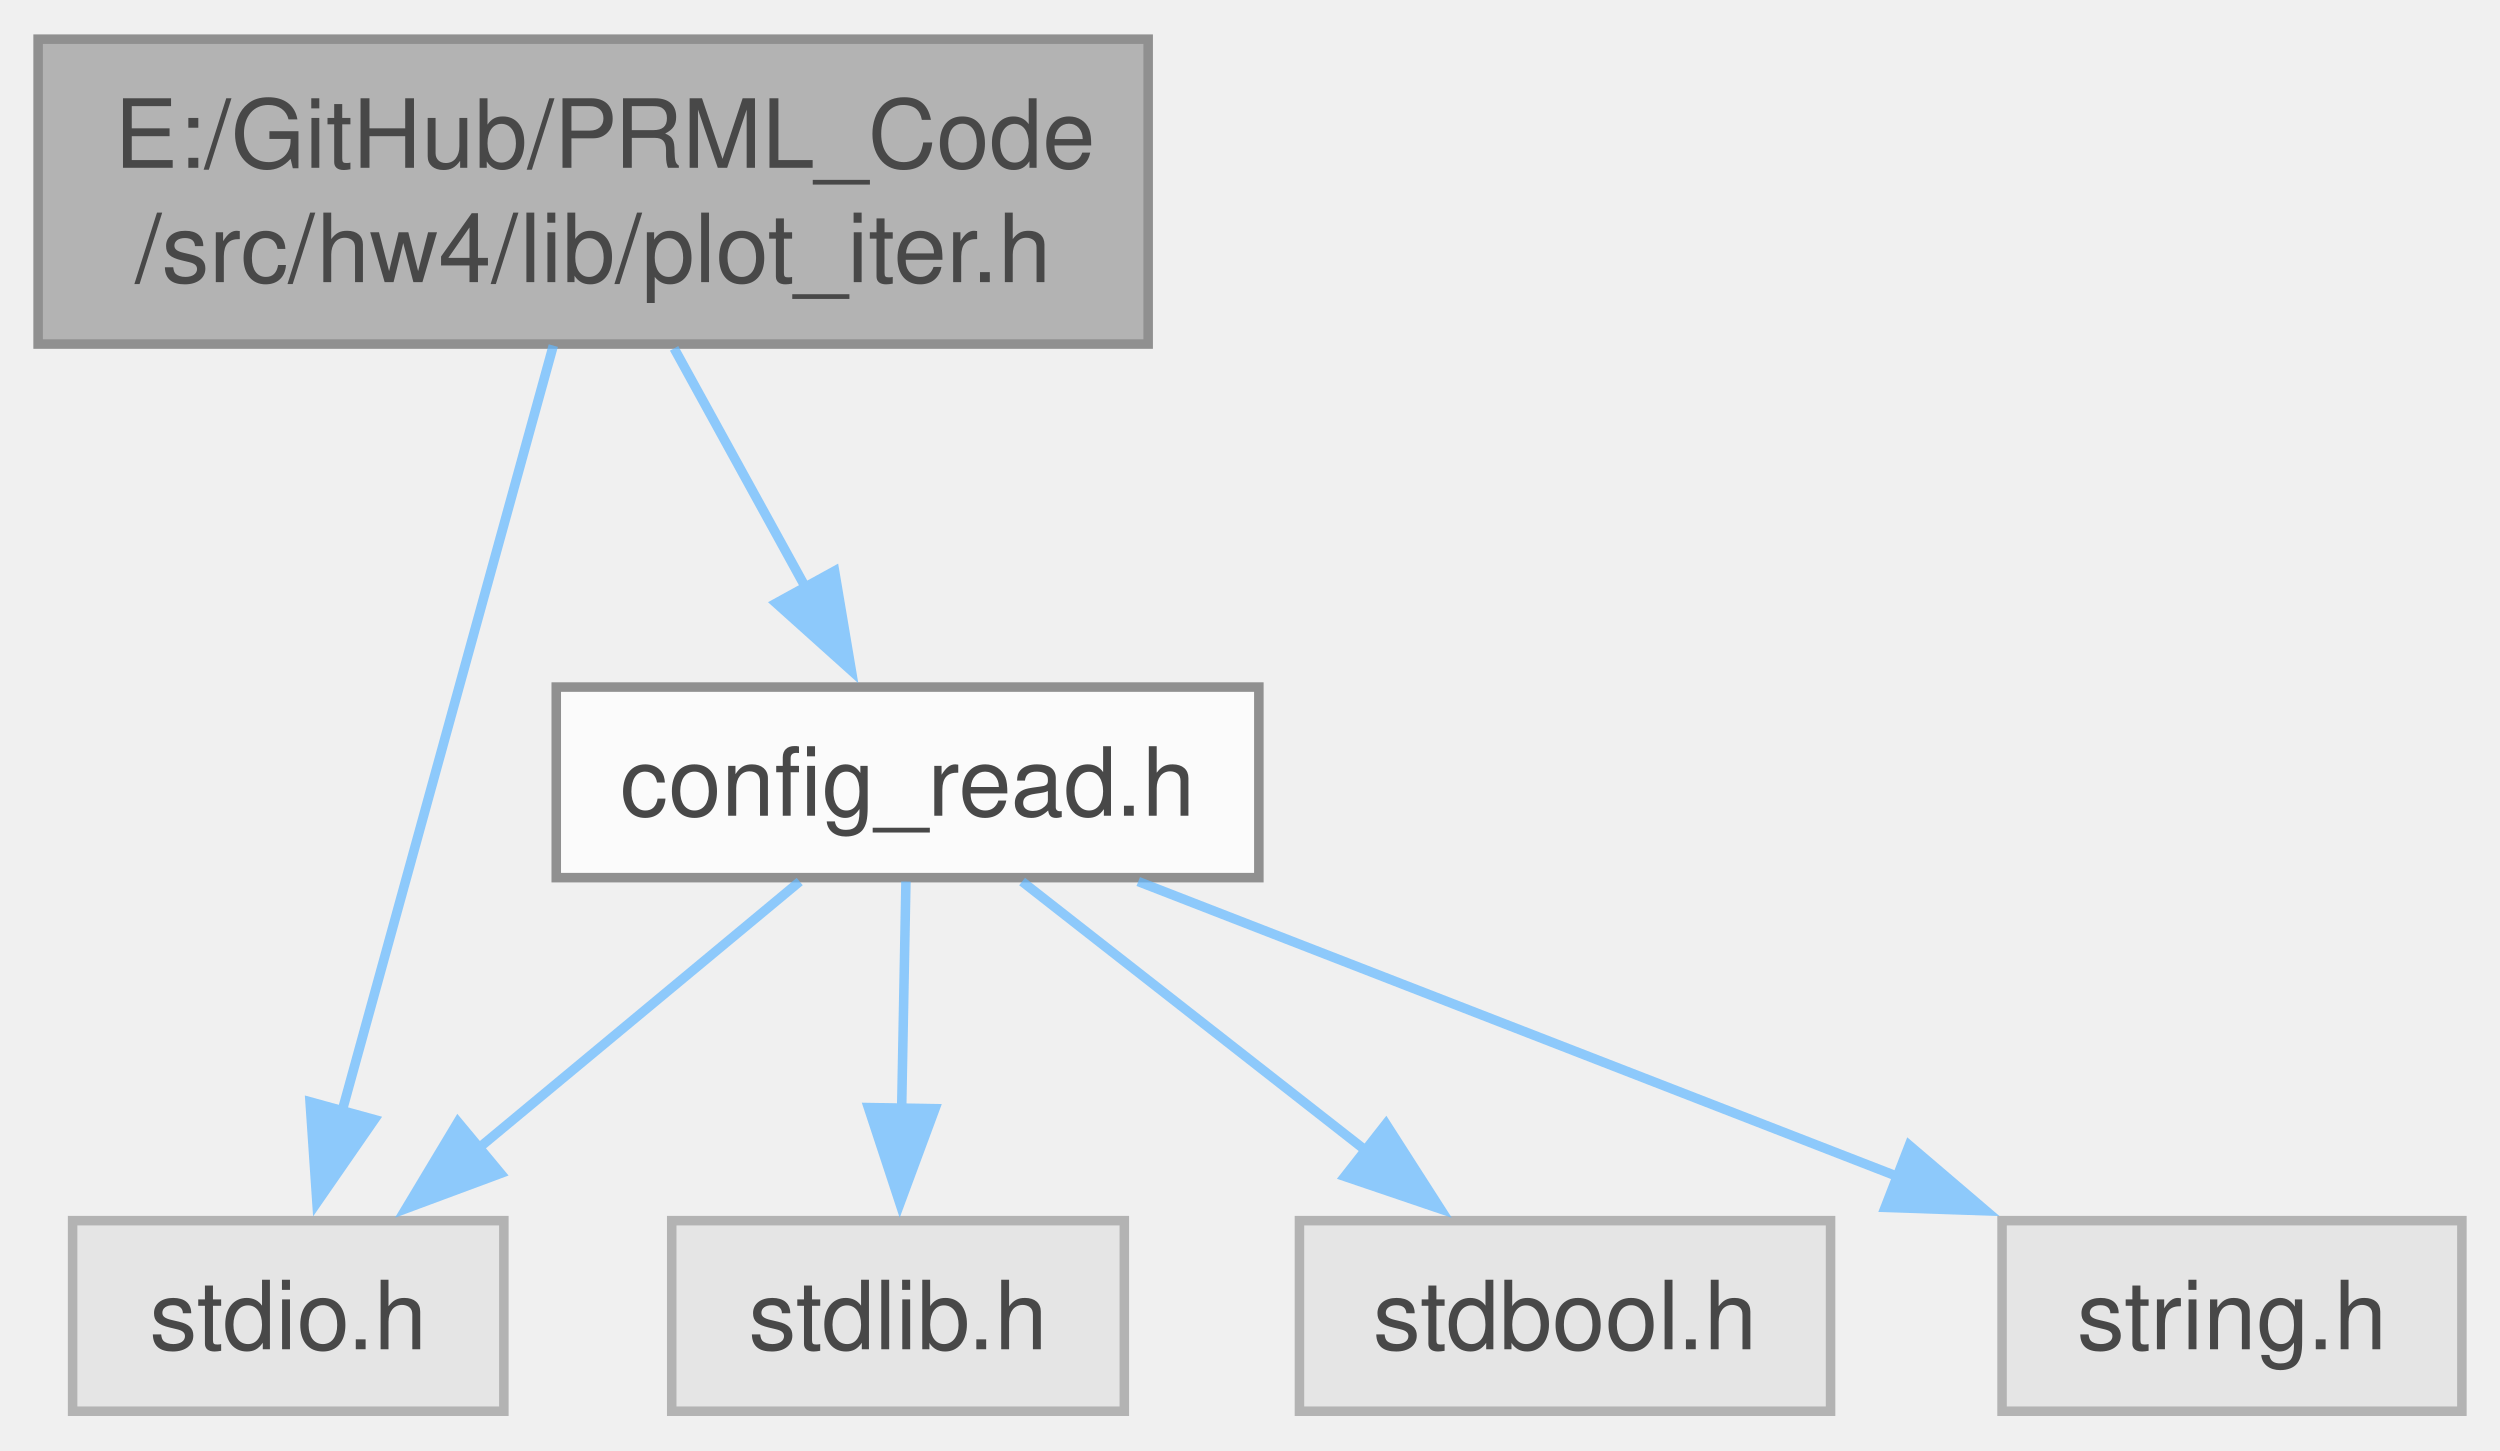
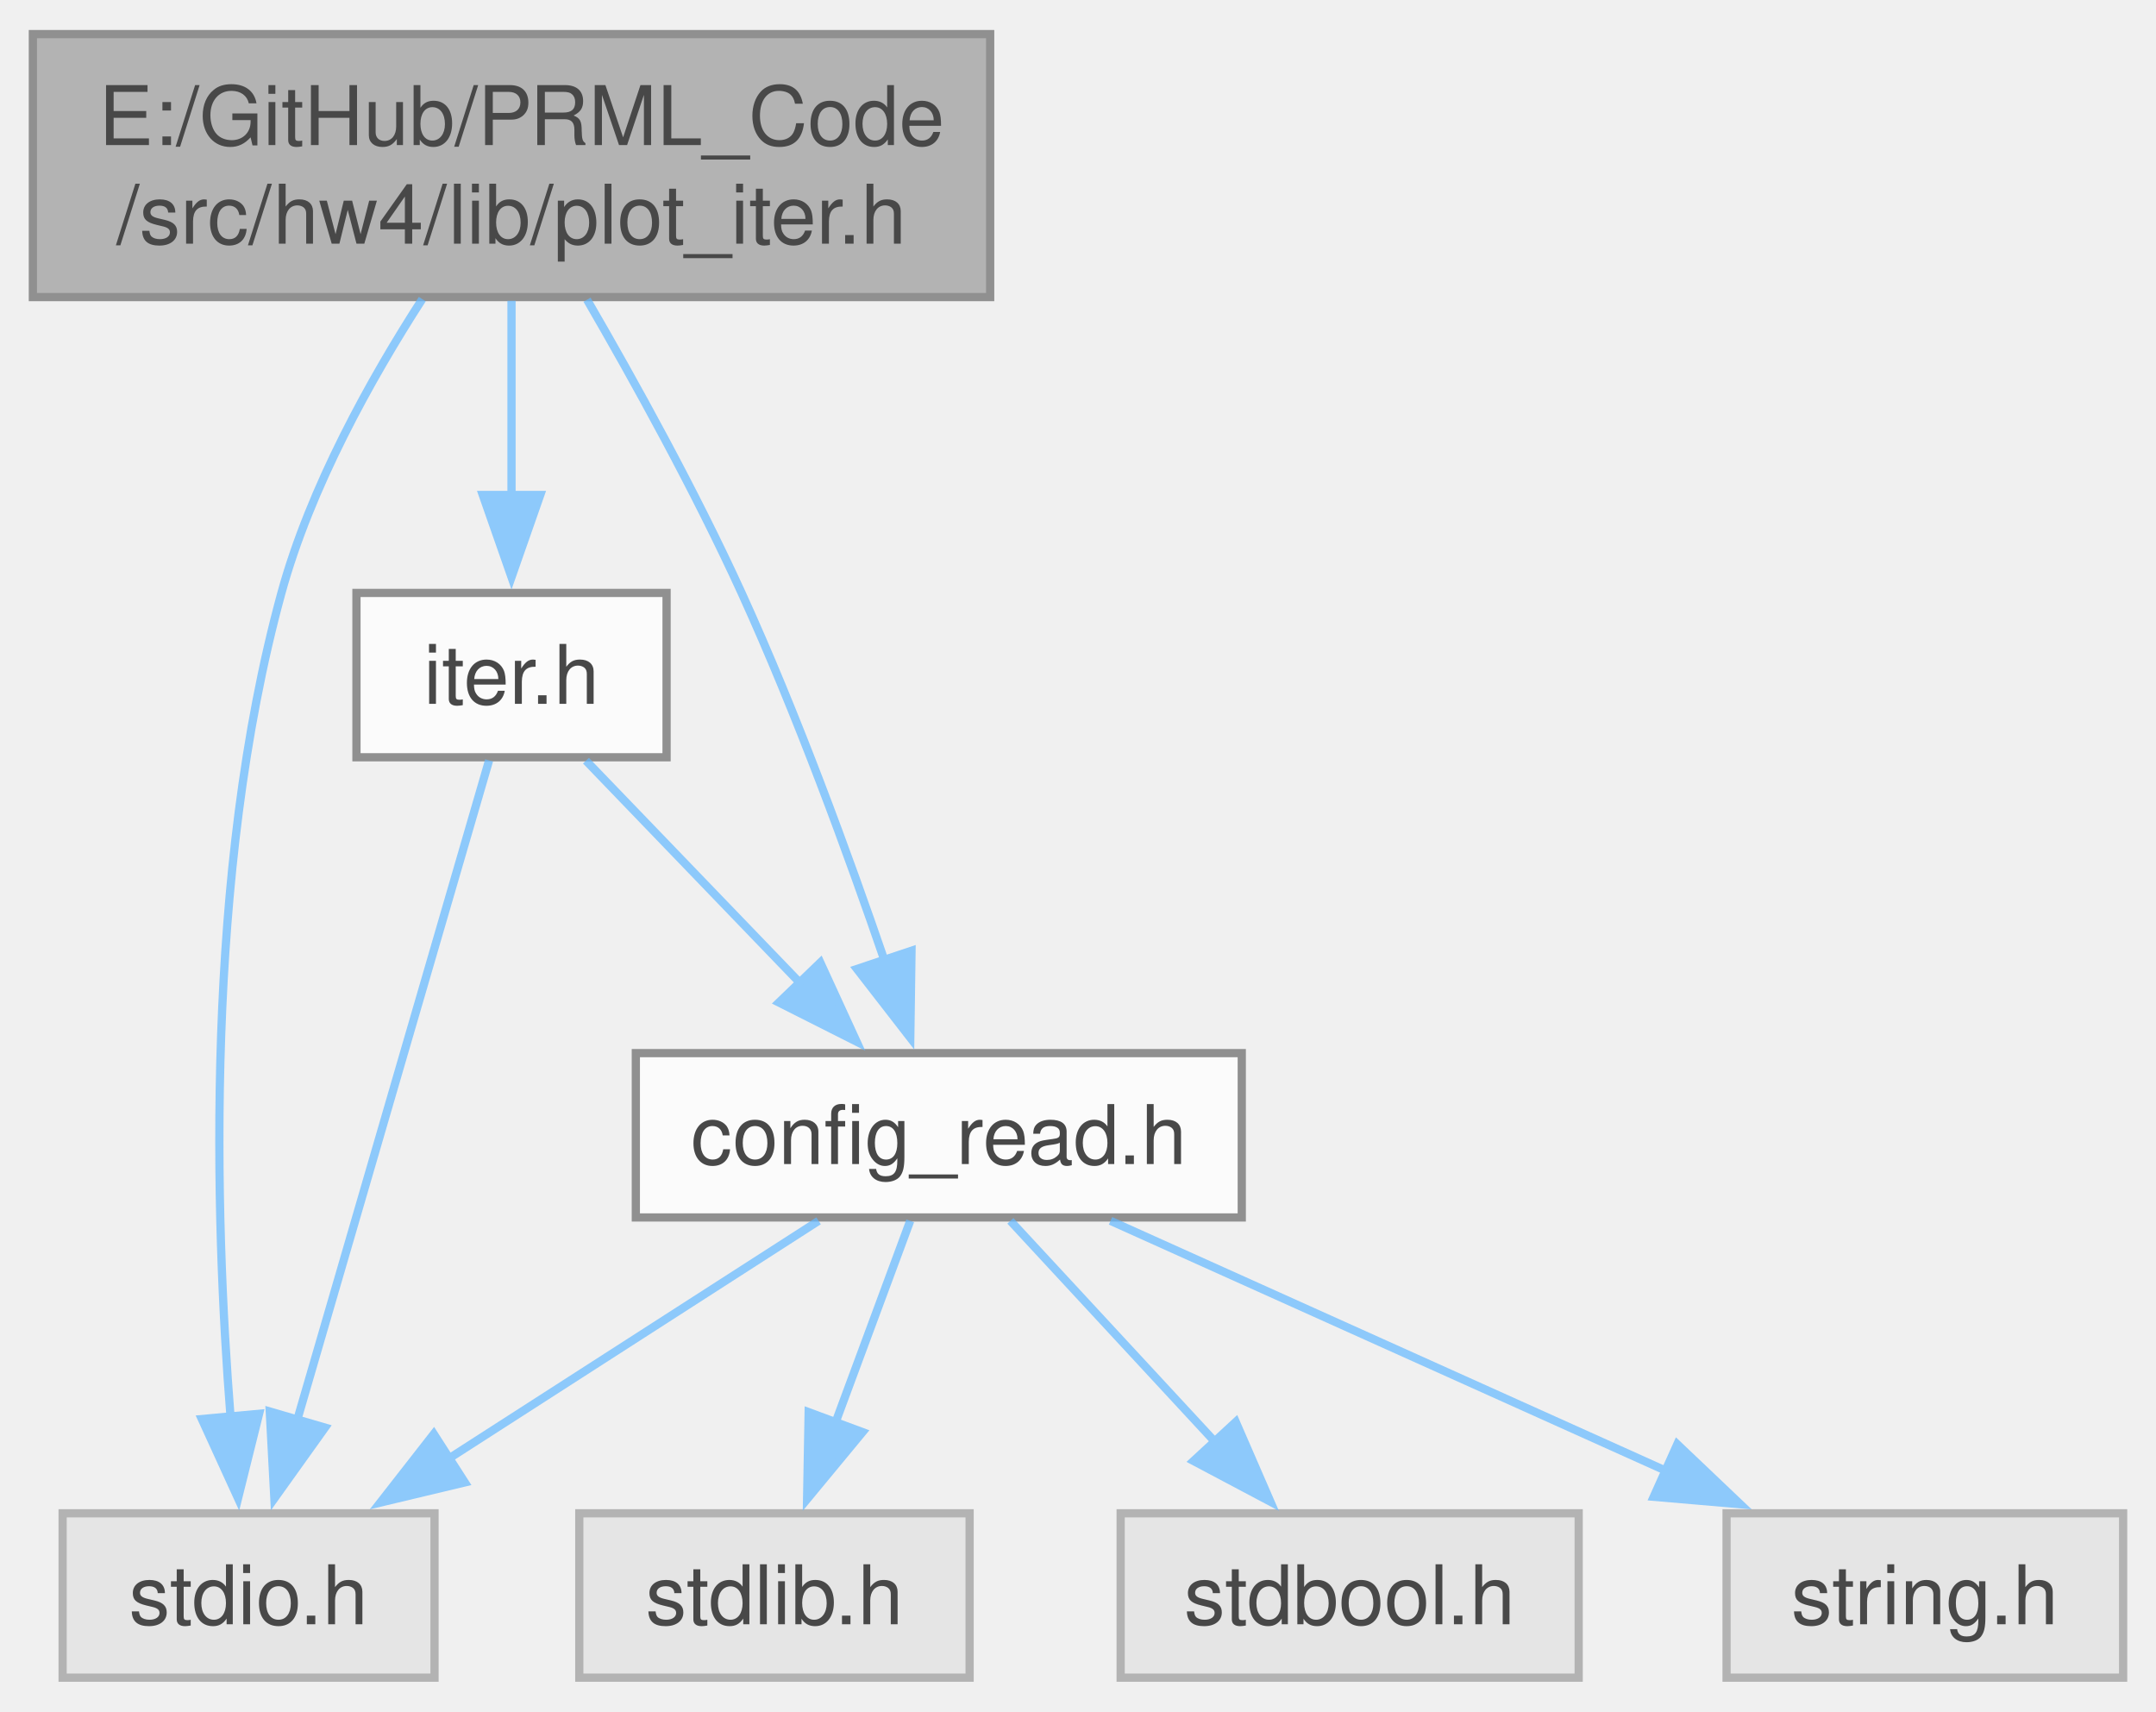
- <svg xmlns="http://www.w3.org/2000/svg" xmlns:xlink="http://www.w3.org/1999/xlink" width="262pt" height="152pt" viewBox="0.00 0.00 262.38 152.00">
+ <svg xmlns="http://www.w3.org/2000/svg" xmlns:xlink="http://www.w3.org/1999/xlink" width="262pt" height="208pt" viewBox="0.00 0.00 262.38 208.00">
  <svg id="main" version="1.1" xml:space="preserve">
    <style type="text/css">
.node, .edge {opacity: 0.7;}
.node.selected, .edge.selected {opacity: 1;}
.edge:hover path { stroke: red; }
.edge:hover polygon { stroke: red; fill: red; }
</style>
    <svg id="graph" class="graph">
-       <g id="graph0" class="graph" transform="scale(1 1) rotate(0) translate(4 148)">
+       <g id="graph0" class="graph" transform="scale(1 1) rotate(0) translate(4 204)">
        <g id="Node000001" class="node">
          <g id="a_Node000001">
            <a xlink:title="Create a gnuplot drawing API for iter.h.">
-               <polygon fill="#999999" stroke="#666666" points="116.5,-144 0,-144 0,-112 116.5,-112 116.5,-144" />
-               <text text-anchor="start" x="8" y="-130.5" font-family="Helvetica,sans-Serif" font-size="10.00">E:/GitHub/PRML_Code</text>
-               <text text-anchor="middle" x="58.25" y="-118.5" font-family="Helvetica,sans-Serif" font-size="10.00">/src/hw4/lib/plot_iter.h</text>
+               <polygon fill="#999999" stroke="#666666" points="116.5,-200 0,-200 0,-168 116.5,-168 116.5,-200" />
+               <text text-anchor="start" x="8" y="-186.5" font-family="Helvetica,sans-Serif" font-size="10.00">E:/GitHub/PRML_Code</text>
+               <text text-anchor="middle" x="58.25" y="-174.5" font-family="Helvetica,sans-Serif" font-size="10.00">/src/hw4/lib/plot_iter.h</text>
            </a>
          </g>
        </g>
        <g id="Node000002" class="node">
          <g id="a_Node000002">
            <a xlink:title=" ">
              <polygon fill="#e0e0e0" stroke="#999999" points="48.88,-20 3.62,-20 3.62,0 48.88,0 48.88,-20" />
              <text text-anchor="middle" x="26.25" y="-6.5" font-family="Helvetica,sans-Serif" font-size="10.00">stdio.h</text>
            </a>
          </g>
        </g>
        <g id="edge1_Node000001_Node000002" class="edge">
          <g id="a_edge1_Node000001_Node000002">
            <a xlink:title=" ">
-               <path fill="none" stroke="#63b8ff" d="M54.07,-111.84C48.38,-91.22 38.19,-54.29 31.85,-31.31" />
-               <polygon fill="#63b8ff" stroke="#63b8ff" points="35.29,-30.61 29.26,-21.9 28.54,-32.47 35.29,-30.61" />
+               <path fill="none" stroke="#63b8ff" d="M47.39,-167.75C41.11,-158.02 33.78,-144.86 30.25,-132 20.88,-97.81 22.12,-56.14 24.06,-31.69" />
+               <polygon fill="#63b8ff" stroke="#63b8ff" points="27.53,-32.11 24.97,-21.83 20.56,-31.47 27.53,-32.11" />
            </a>
          </g>
        </g>
        <g id="Node000003" class="node">
          <g id="a_Node000003">
            <a xlink:href="config__read_8h.html" target="_top" xlink:title=" ">
-               <polygon fill="white" stroke="#666666" points="128.12,-76 54.38,-76 54.38,-56 128.12,-56 128.12,-76" />
-               <text text-anchor="middle" x="91.25" y="-62.5" font-family="Helvetica,sans-Serif" font-size="10.00">config_read.h</text>
+               <polygon fill="white" stroke="#666666" points="147.12,-76 73.38,-76 73.38,-56 147.12,-56 147.12,-76" />
+               <text text-anchor="middle" x="110.25" y="-62.5" font-family="Helvetica,sans-Serif" font-size="10.00">config_read.h</text>
            </a>
          </g>
        </g>
        <g id="edge2_Node000001_Node000003" class="edge">
          <g id="a_edge2_Node000001_Node000003">
            <a xlink:title=" ">
-               <path fill="none" stroke="#63b8ff" d="M66.75,-111.55C70.95,-103.91 76.06,-94.61 80.53,-86.49" />
-               <polygon fill="#63b8ff" stroke="#63b8ff" points="83.59,-88.18 85.35,-77.73 77.46,-84.81 83.59,-88.18" />
+               <path fill="none" stroke="#63b8ff" d="M67.44,-167.68C73.23,-157.71 80.63,-144.31 86.25,-132 92.98,-117.25 99.27,-100.02 103.73,-87.01" />
+               <polygon fill="#63b8ff" stroke="#63b8ff" points="106.93,-88.46 106.78,-77.87 100.29,-86.24 106.93,-88.46" />
+             </a>
+           </g>
+         </g>
+         <g id="Node000007" class="node">
+           <g id="a_Node000007">
+             <a xlink:href="iter_8h.html" target="_top" xlink:title="Iterate through points and fine the point closest to the intersection of lines.">
+               <polygon fill="white" stroke="#666666" points="77.12,-132 39.38,-132 39.38,-112 77.12,-112 77.12,-132" />
+               <text text-anchor="middle" x="58.25" y="-118.5" font-family="Helvetica,sans-Serif" font-size="10.00">iter.h</text>
+             </a>
+           </g>
+         </g>
+         <g id="edge7_Node000001_Node000007" class="edge">
+           <g id="a_edge7_Node000001_Node000007">
+             <a xlink:title=" ">
+               <path fill="none" stroke="#63b8ff" d="M58.25,-167.55C58.25,-160.34 58.25,-151.66 58.25,-143.88" />
+               <polygon fill="#63b8ff" stroke="#63b8ff" points="61.75,-143.92 58.25,-133.92 54.75,-143.92 61.75,-143.92" />
            </a>
          </g>
        </g>
        <g id="edge3_Node000003_Node000002" class="edge">
          <g id="a_edge3_Node000003_Node000002">
            <a xlink:title=" ">
-               <path fill="none" stroke="#63b8ff" d="M79.93,-55.59C70.61,-47.85 57.17,-36.69 46.07,-27.47" />
-               <polygon fill="#63b8ff" stroke="#63b8ff" points="48.54,-24.96 38.61,-21.27 44.06,-30.35 48.54,-24.96" />
+               <path fill="none" stroke="#63b8ff" d="M95.62,-55.59C83.17,-47.59 65.03,-35.93 50.43,-26.54" />
+               <polygon fill="#63b8ff" stroke="#63b8ff" points="52.57,-23.76 42.27,-21.3 48.79,-29.65 52.57,-23.76" />
            </a>
          </g>
        </g>
        <g id="Node000004" class="node">
          <g id="a_Node000004">
            <a xlink:title=" ">
              <polygon fill="#e0e0e0" stroke="#999999" points="114,-20 66.5,-20 66.5,0 114,0 114,-20" />
              <text text-anchor="middle" x="90.25" y="-6.5" font-family="Helvetica,sans-Serif" font-size="10.00">stdlib.h</text>
            </a>
          </g>
        </g>
        <g id="edge4_Node000003_Node000004" class="edge">
          <g id="a_edge4_Node000003_Node000004">
            <a xlink:title=" ">
-               <path fill="none" stroke="#63b8ff" d="M91.08,-55.59C90.95,-49.01 90.79,-39.96 90.63,-31.73" />
-               <polygon fill="#63b8ff" stroke="#63b8ff" points="94.13,-31.75 90.45,-21.81 87.14,-31.87 94.13,-31.75" />
+               <path fill="none" stroke="#63b8ff" d="M106.77,-55.59C104.24,-48.78 100.74,-39.32 97.61,-30.86" />
+               <polygon fill="#63b8ff" stroke="#63b8ff" points="100.97,-29.88 94.22,-21.72 94.41,-32.31 100.97,-29.88" />
            </a>
          </g>
        </g>
        <g id="Node000005" class="node">
          <g id="a_Node000005">
            <a xlink:title=" ">
              <polygon fill="#e0e0e0" stroke="#999999" points="188.12,-20 132.38,-20 132.38,0 188.12,0 188.12,-20" />
              <text text-anchor="middle" x="160.25" y="-6.5" font-family="Helvetica,sans-Serif" font-size="10.00">stdbool.h</text>
            </a>
          </g>
        </g>
        <g id="edge5_Node000003_Node000005" class="edge">
          <g id="a_edge5_Node000003_Node000005">
            <a xlink:title=" ">
-               <path fill="none" stroke="#63b8ff" d="M103.27,-55.59C113.26,-47.77 127.71,-36.46 139.56,-27.19" />
-               <polygon fill="#63b8ff" stroke="#63b8ff" points="141.46,-30.15 147.18,-21.23 137.14,-24.64 141.46,-30.15" />
+               <path fill="none" stroke="#63b8ff" d="M118.96,-55.59C125.84,-48.16 135.64,-37.58 143.97,-28.58" />
+               <polygon fill="#63b8ff" stroke="#63b8ff" points="146.39,-31.12 150.61,-21.41 141.25,-26.37 146.39,-31.12" />
            </a>
          </g>
        </g>
        <g id="Node000006" class="node">
          <g id="a_Node000006">
            <a xlink:title=" ">
              <polygon fill="#e0e0e0" stroke="#999999" points="254.38,-20 206.12,-20 206.12,0 254.38,0 254.38,-20" />
              <text text-anchor="middle" x="230.25" y="-6.5" font-family="Helvetica,sans-Serif" font-size="10.00">string.h</text>
            </a>
          </g>
        </g>
        <g id="edge6_Node000003_Node000006" class="edge">
          <g id="a_edge6_Node000003_Node000006">
            <a xlink:title=" ">
-               <path fill="none" stroke="#63b8ff" d="M115.46,-55.59C137.55,-47.01 170.45,-34.23 195.37,-24.55" />
-               <polygon fill="#63b8ff" stroke="#63b8ff" points="196.38,-27.91 204.44,-21.03 193.85,-21.39 196.38,-27.91" />
+               <path fill="none" stroke="#63b8ff" d="M131.15,-55.59C149.88,-47.17 177.61,-34.69 198.97,-25.07" />
+               <polygon fill="#63b8ff" stroke="#63b8ff" points="200.12,-28.4 207.8,-21.1 197.25,-22.01 200.12,-28.4" />
+             </a>
+           </g>
+         </g>
+         <g id="edge8_Node000007_Node000002" class="edge">
+           <g id="a_edge8_Node000007_Node000002">
+             <a xlink:title=" ">
+               <path fill="none" stroke="#63b8ff" d="M55.52,-111.62C50.37,-93.92 39.12,-55.24 32.16,-31.32" />
+               <polygon fill="#63b8ff" stroke="#63b8ff" points="35.55,-30.43 29.39,-21.81 28.83,-32.39 35.55,-30.43" />
+             </a>
+           </g>
+         </g>
+         <g id="edge9_Node000007_Node000003" class="edge">
+           <g id="a_edge9_Node000007_Node000003">
+             <a xlink:title=" ">
+               <path fill="none" stroke="#63b8ff" d="M67.31,-111.59C74.47,-104.16 84.66,-93.58 93.32,-84.58" />
+               <polygon fill="#63b8ff" stroke="#63b8ff" points="95.83,-87.02 100.25,-77.39 90.79,-82.16 95.83,-87.02" />
            </a>
          </g>
        </g>
      </g>
    </svg>
  </svg>
  <style type="text/css">

[data-mouse-over-selected='false'] { opacity: 0.7; }
[data-mouse-over-selected='true']  { opacity: 1.0; }

</style>
</svg>
